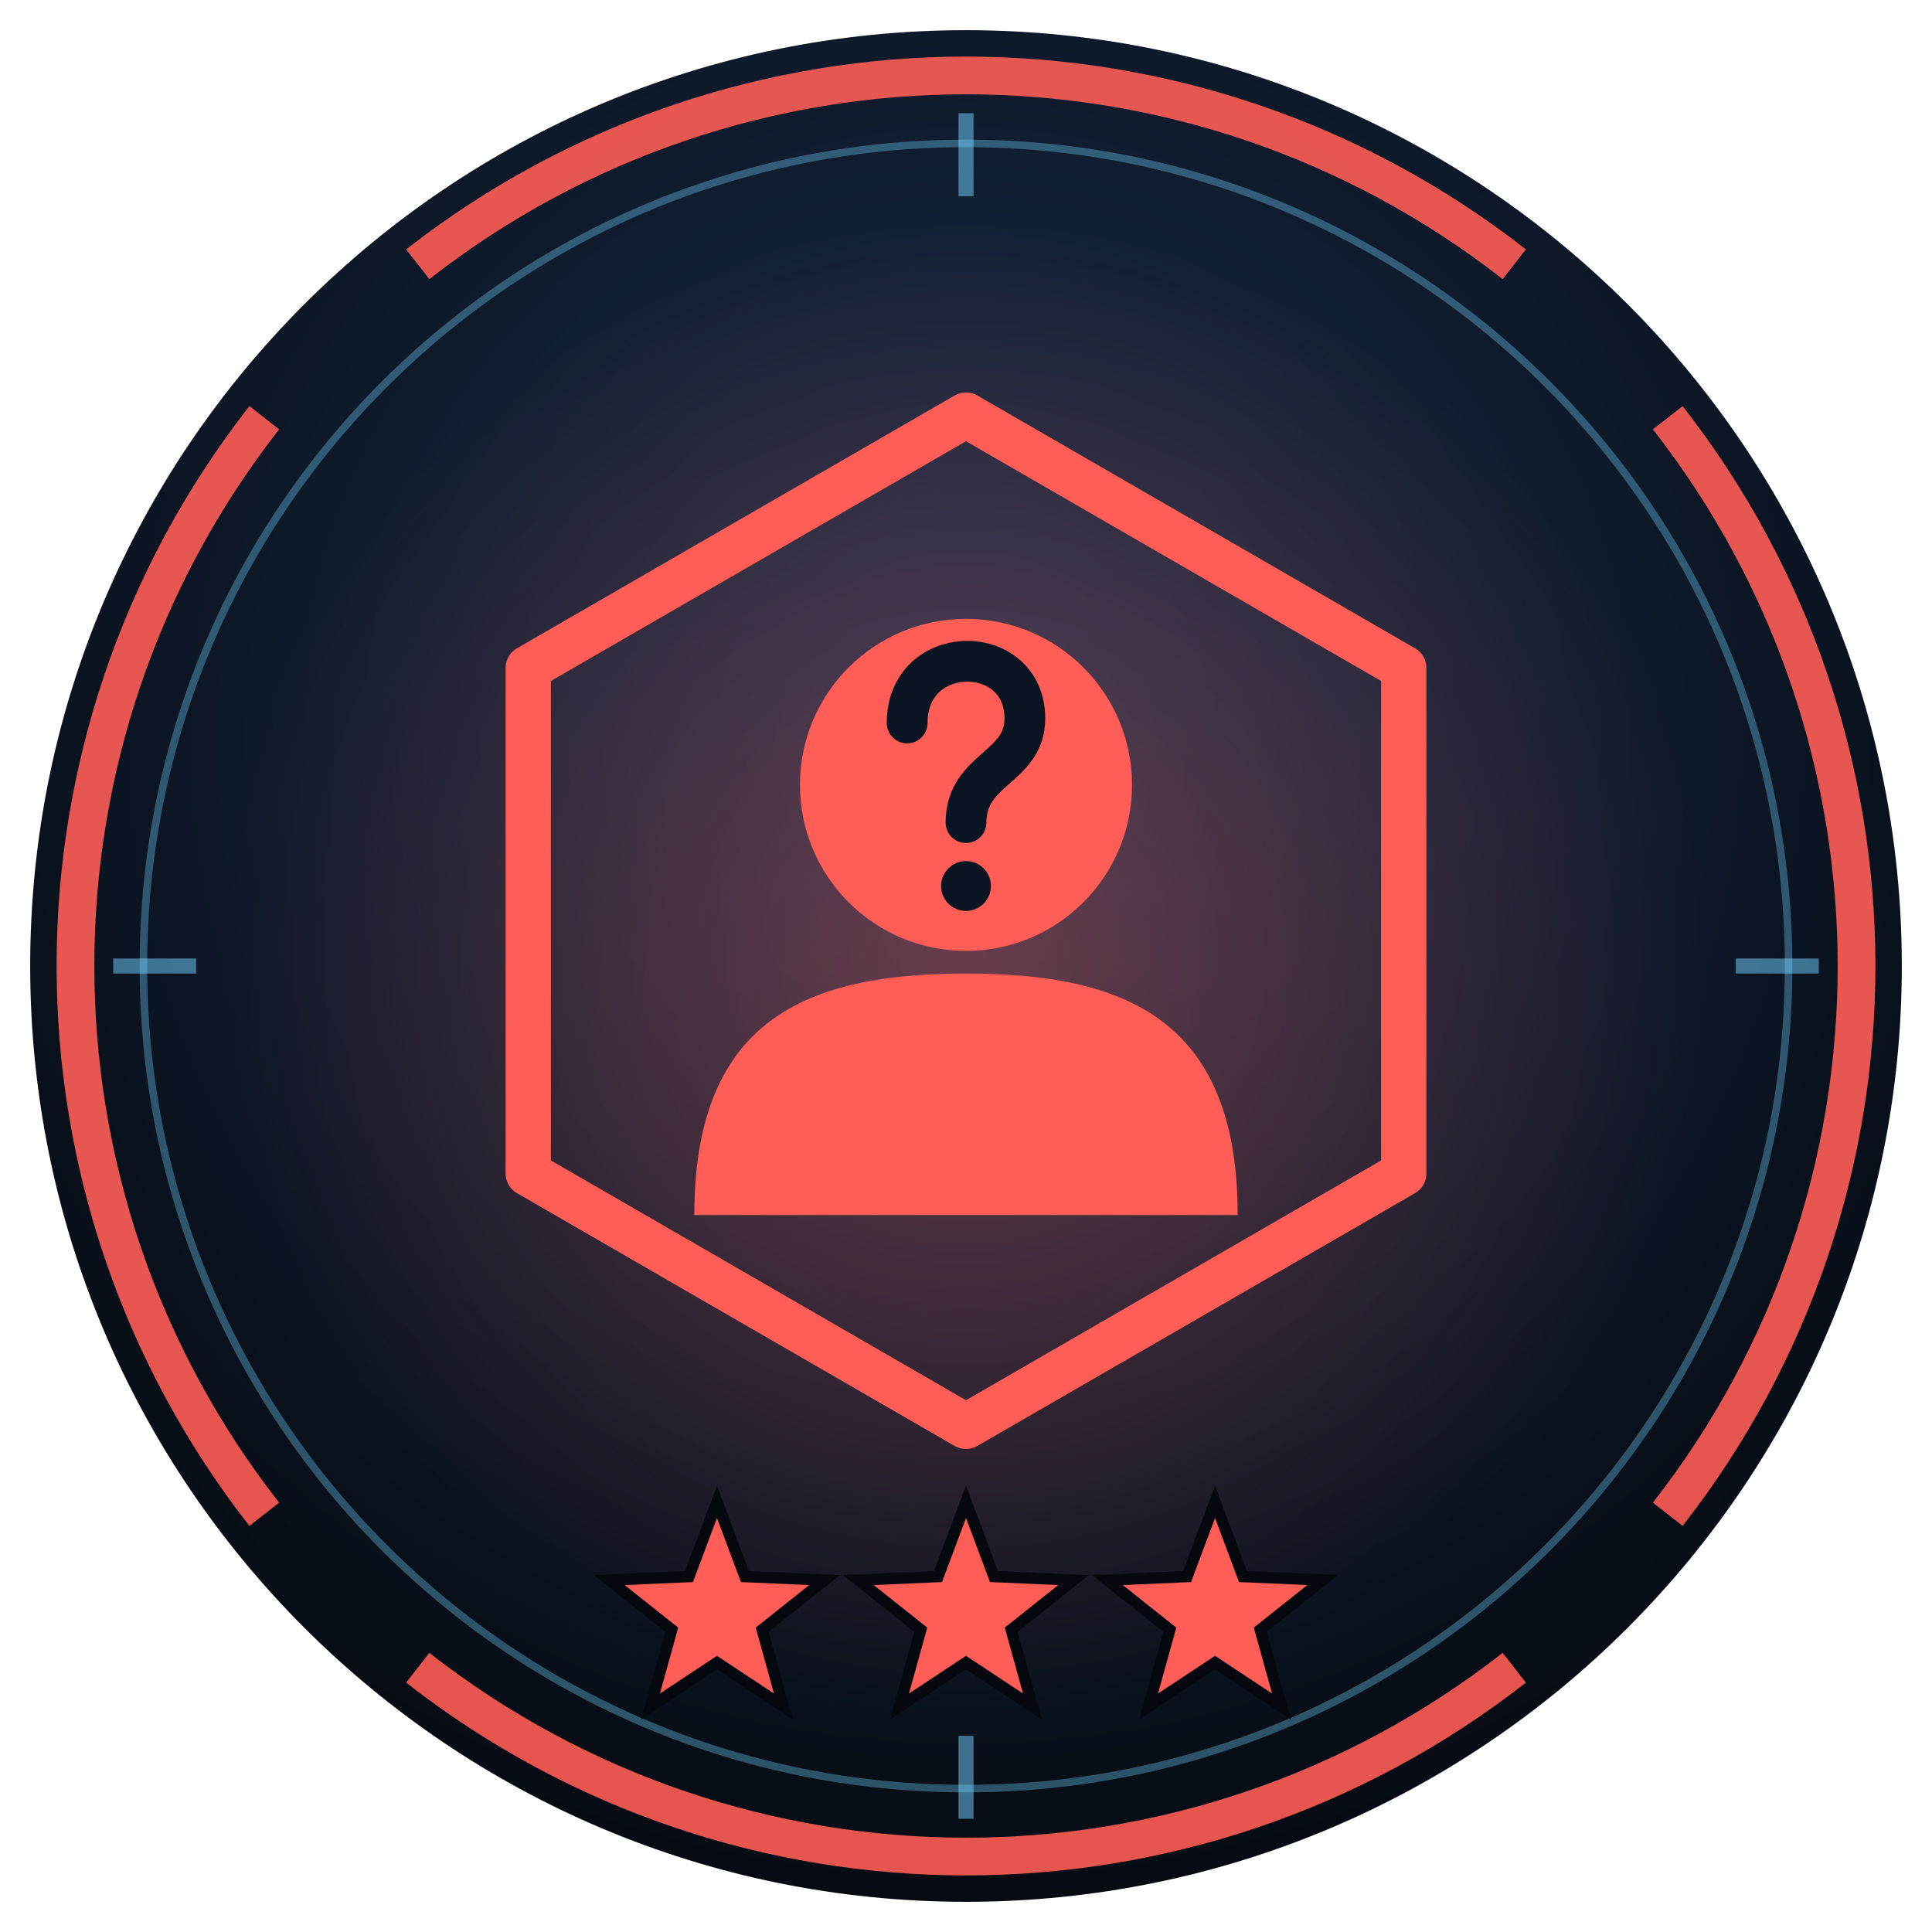
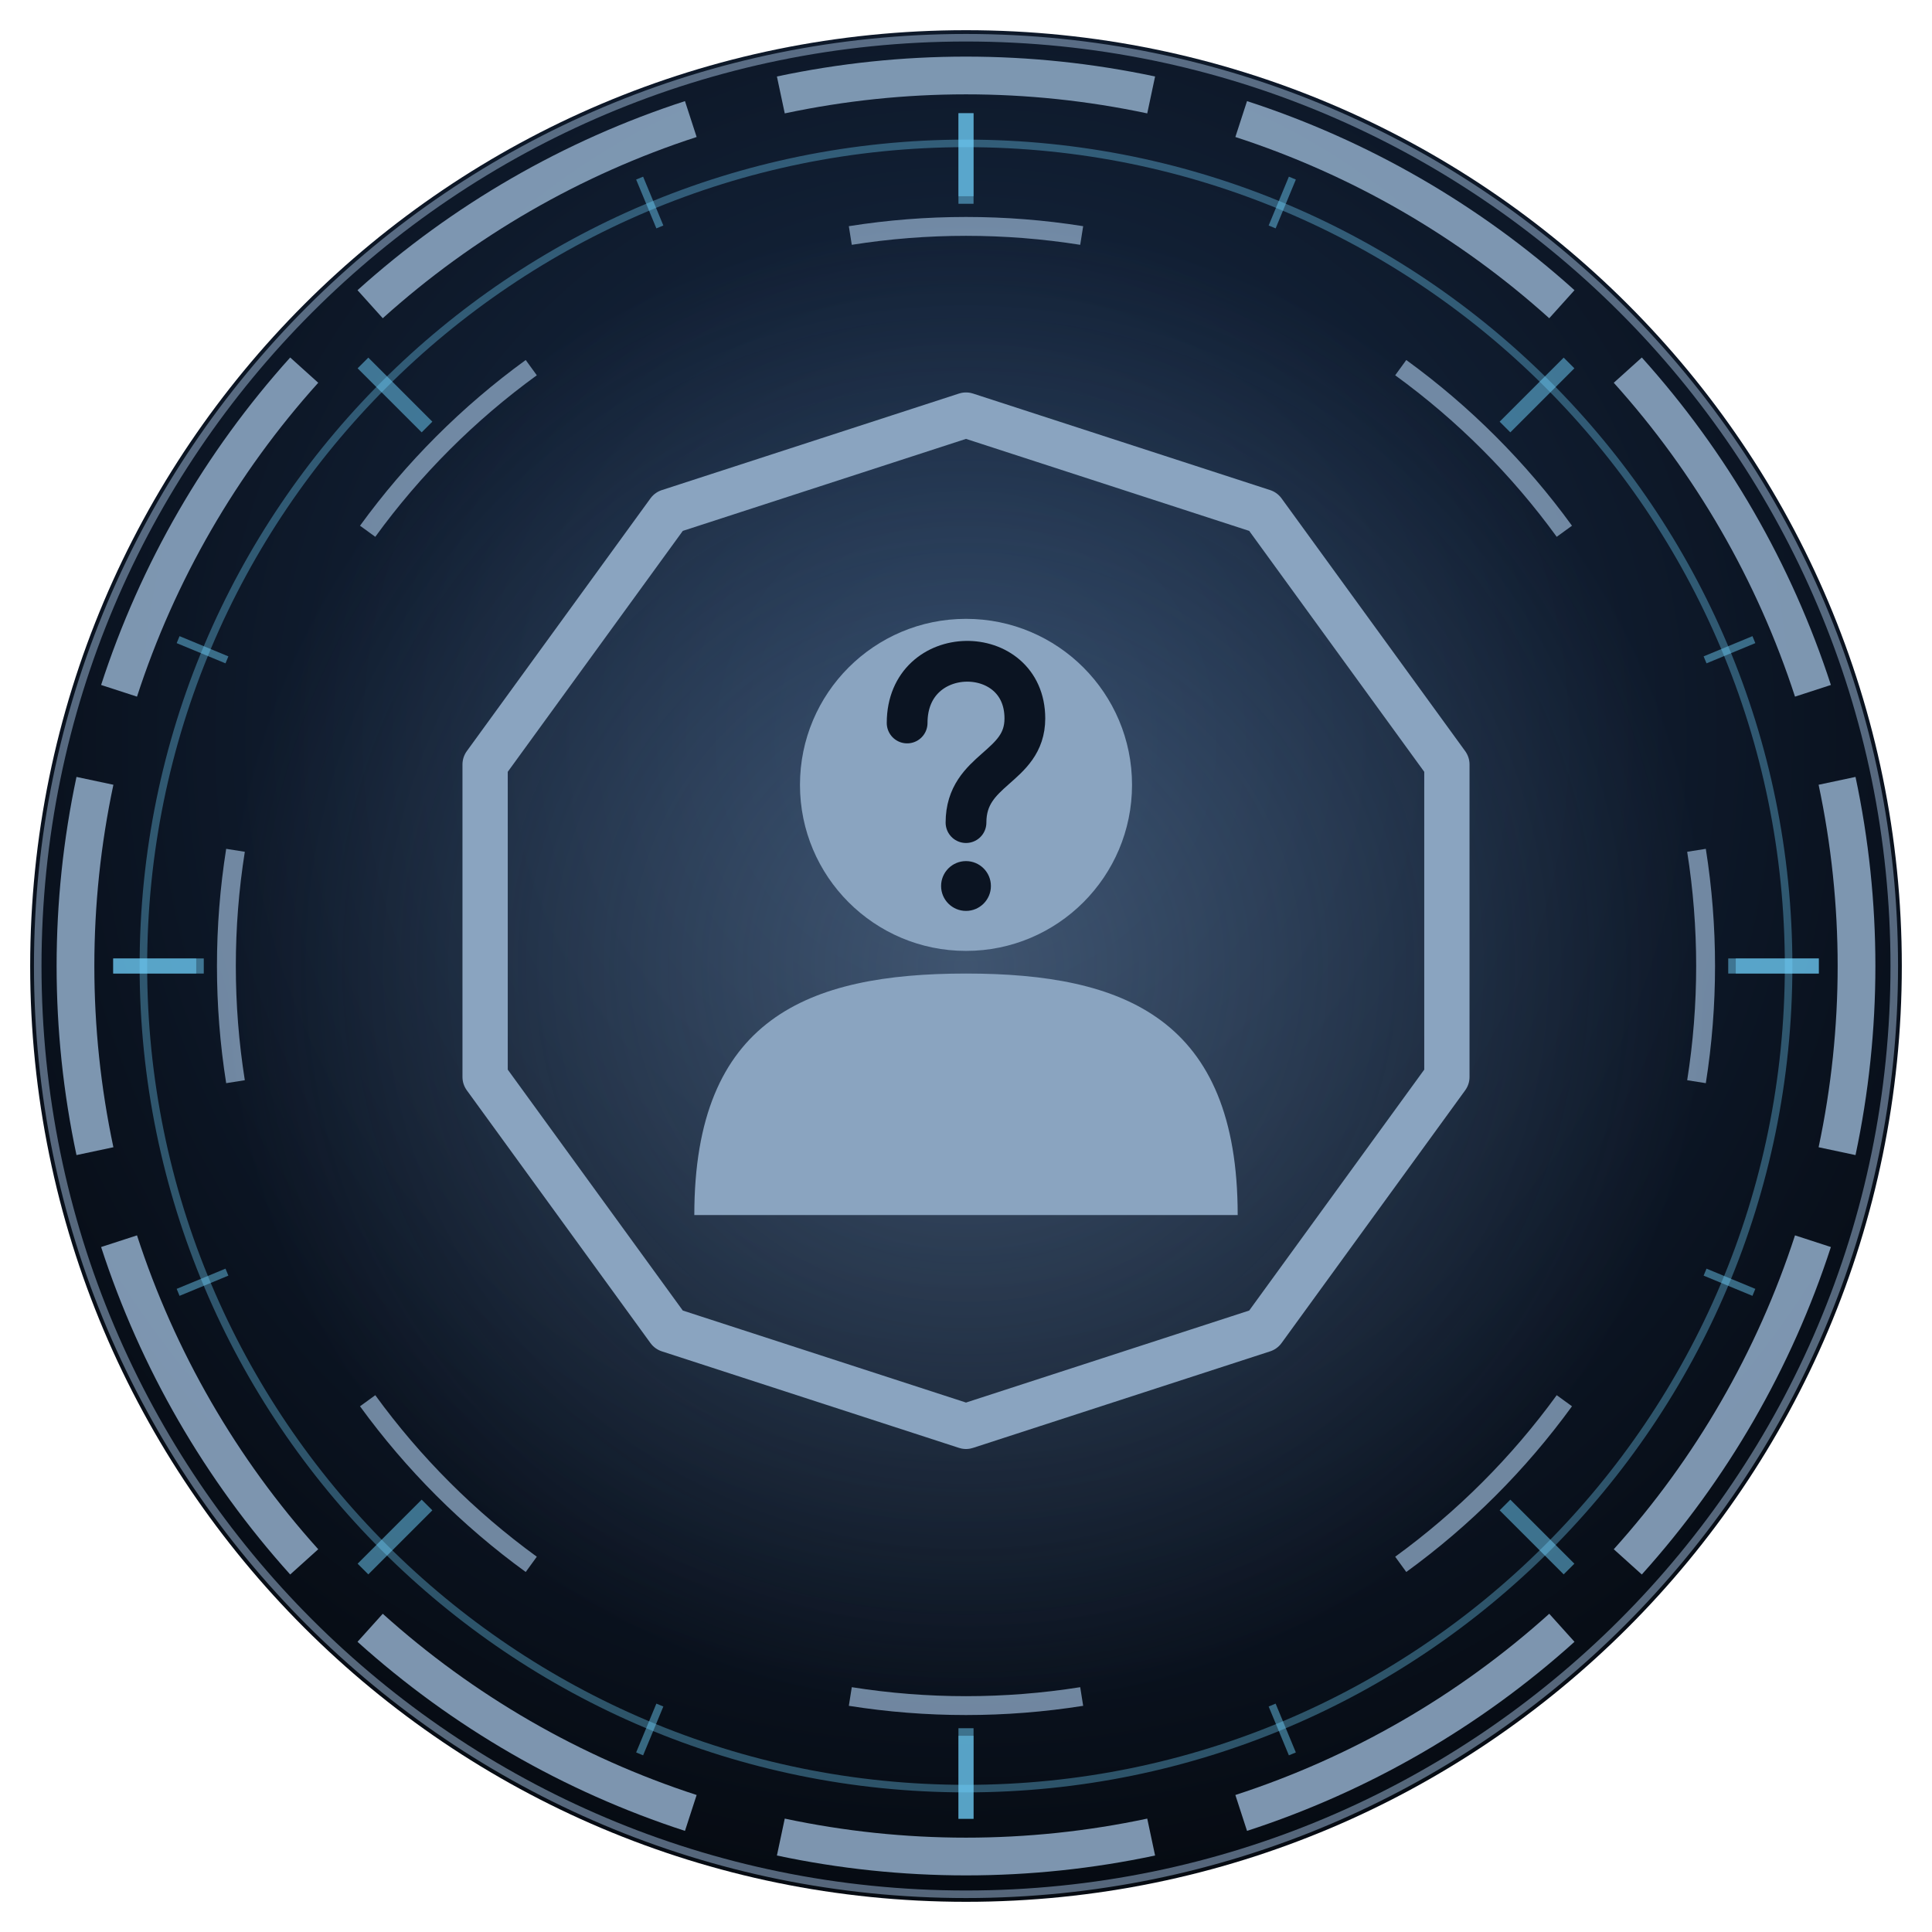
<svg xmlns="http://www.w3.org/2000/svg" width="512" height="512" viewBox="0 0 512 512">
  <defs>
    <radialGradient id="bg" cx="50%" cy="38%" r="65%">
      <stop offset="0" stop-color="#1b3150" />
      <stop offset="0.7" stop-color="#0b1422" />
      <stop offset="1" stop-color="#05090f" />
    </radialGradient>
    <radialGradient id="glow" cx="50%" cy="50%" r="50%">
-       <stop offset="0" stop-color="#ff5d55" stop-opacity="0.35" />
-       <stop offset="1" stop-color="#ff5d55" stop-opacity="0" />
+       <stop offset="0" stop-color="#8aa4c0" stop-opacity="0.35" />
+       <stop offset="1" stop-color="#8aa4c0" stop-opacity="0" />
    </radialGradient>
  </defs>
  <circle cx="256" cy="256" r="248" fill="url(#bg)" />
  <circle cx="256" cy="256" r="200" fill="url(#glow)" />
-   <g fill="none" stroke="#ff5d55" stroke-width="10" stroke-linecap="butt" opacity="0.9">
-     <path d="M401.30 441.97 A236 236 0 0 1 110.70 441.97" />
-     <path d="M70.03 401.30 A236 236 0 0 1 70.03 110.70" />
-     <path d="M110.70 70.03 A236 236 0 0 1 401.30 70.03" />
-     <path d="M441.97 110.70 A236 236 0 0 1 441.97 401.30" />
+   <circle cx="256" cy="256" r="218" fill="none" stroke="#72d4ff" stroke-width="2" opacity="0.35" />
+   <circle cx="256" cy="256" r="246" fill="none" stroke="#8aa4c0" stroke-width="2" opacity="0.6" />
+   <g fill="none" stroke="#8aa4c0" stroke-width="10" opacity="0.9">
+     <path d="M480.45 328.93 A236 236 0 0 1 431.38 413.91" />
+     <path d="M413.91 431.38 A236 236 0 0 1 328.93 480.45" />
+     <path d="M305.07 486.84 A236 236 0 0 1 206.93 486.84" />
+     <path d="M183.07 480.45 A236 236 0 0 1 98.09 431.38" />
+     <path d="M80.62 413.91 A236 236 0 0 1 31.55 328.93" />
+     <path d="M25.16 305.07 A236 236 0 0 1 25.16 206.93" />
+     <path d="M31.55 183.07 A236 236 0 0 1 80.62 98.09" />
+     <path d="M98.09 80.62 A236 236 0 0 1 183.07 31.55" />
+     <path d="M206.93 25.16 A236 236 0 0 1 305.07 25.16" />
+     <path d="M328.93 31.55 A236 236 0 0 1 413.91 80.62" />
+     <path d="M431.38 98.09 A236 236 0 0 1 480.45 183.07" />
+     <path d="M486.84 206.93 A236 236 0 0 1 486.84 305.07" />
  </g>
-   <circle cx="256" cy="256" r="218" fill="none" stroke="#72d4ff" stroke-width="2" opacity="0.35" />
+   <g stroke="#72d4ff" stroke-width="4" opacity="0.5">
+     <line x1="458.00" y1="256.00" x2="482.00" y2="256.00" />
+     <line x1="256.00" y1="458.00" x2="256.00" y2="482.00" />
+     <line x1="54.00" y1="256.00" x2="30.00" y2="256.00" />
+     <line x1="256.00" y1="54.00" x2="256.00" y2="30.00" />
+     <line x1="398.84" y1="398.84" x2="415.81" y2="415.81" />
+     <line x1="113.16" y1="398.84" x2="96.19" y2="415.81" />
+     <line x1="113.16" y1="113.16" x2="96.19" y2="96.19" />
+     <line x1="398.84" y1="113.16" x2="415.81" y2="96.19" />
+   </g>
+   <g stroke="#72d4ff" stroke-width="2" opacity="0.45">
+     <line x1="451.86" y1="337.13" x2="464.80" y2="342.49" />
+     <line x1="337.13" y1="451.86" x2="342.49" y2="464.80" />
+     <line x1="174.87" y1="451.86" x2="169.51" y2="464.80" />
+     <line x1="60.14" y1="337.13" x2="47.20" y2="342.49" />
+     <line x1="60.14" y1="174.87" x2="47.20" y2="169.51" />
+     <line x1="174.87" y1="60.14" x2="169.51" y2="47.20" />
+     <line x1="337.13" y1="60.14" x2="342.49" y2="47.20" />
+     <line x1="451.86" y1="174.87" x2="464.80" y2="169.51" />
+   </g>
+   <g fill="none" stroke="#8aa4c0" stroke-width="5" opacity="0.8">
+     <path d="M449.59 225.34 A196 196 0 0 1 449.59 286.66" />
+     <path d="M286.66 449.59 A196 196 0 0 1 225.34 449.59" />
+     <path d="M62.41 286.66 A196 196 0 0 1 62.41 225.34" />
+     <path d="M225.34 62.41 A196 196 0 0 1 286.66 62.41" />
+     <path d="M414.57 371.21 A196 196 0 0 1 371.21 414.57" />
+     <path d="M140.79 414.57 A196 196 0 0 1 97.43 371.21" />
+     <path d="M97.43 140.79 A196 196 0 0 1 140.79 97.43" />
+     <path d="M371.21 97.43 A196 196 0 0 1 414.57 140.79" />
+   </g>
  <g stroke="#72d4ff" stroke-width="4" opacity="0.5">
    <line x1="256" y1="30" x2="256" y2="52" />
    <line x1="256" y1="460" x2="256" y2="482" />
    <line x1="30" y1="256" x2="52" y2="256" />
    <line x1="460" y1="256" x2="482" y2="256" />
  </g>
-   <path d="M256 110 L372 177 L372 311 L256 378 L140 311 L140 177 Z" fill="none" stroke="#ff5d55" stroke-width="12" stroke-linejoin="round" />
-   <circle cx="256" cy="208" r="44" fill="#ff5d55" />
-   <path d="M184 322 C184 270 214 258 256 258 C298 258 328 270 328 322 Z" fill="#ff5d55" />
+   <polygon points="256.00,110.00 334.76,135.59 383.44,202.59 383.44,285.41 334.76,352.41 256.00,378.00 177.24,352.41 128.56,285.41 128.56,202.59 177.24,135.59" fill="none" stroke="#8aa4c0" stroke-width="12" stroke-linejoin="round" />
+   <circle cx="256" cy="208" r="44" fill="#8aa4c0" />
+   <path d="M184 322 C184 270 214 258 256 258 C298 258 328 270 328 322 Z" fill="#8aa4c0" />
  <path d="M240.4 191.6 C240.4 170.0 271.6 170.0 271.6 190.4 C271.6 203.6 256 203.6 256 218.0" fill="none" stroke="#0b1422" stroke-width="10.8" stroke-linecap="round" stroke-linejoin="round" />
  <circle cx="256" cy="234.8" r="6.6" fill="#0b1422" />
-   <g fill="#ff5d55" stroke="#05090f" stroke-width="3">
-     <polygon points="190.00,398.00 197.41,417.81 218.53,418.73 201.98,431.89 207.63,452.27 190.00,440.60 172.37,452.27 178.02,431.89 161.47,418.73 182.59,417.81" />
-     <polygon points="256.00,398.00 263.41,417.81 284.53,418.73 267.98,431.89 273.63,452.27 256.00,440.60 238.37,452.27 244.02,431.89 227.47,418.73 248.59,417.81" />
-     <polygon points="322.00,398.00 329.41,417.81 350.53,418.73 333.98,431.89 339.63,452.27 322.00,440.60 304.37,452.27 310.02,431.89 293.47,418.73 314.59,417.81" />
-   </g>
</svg>
